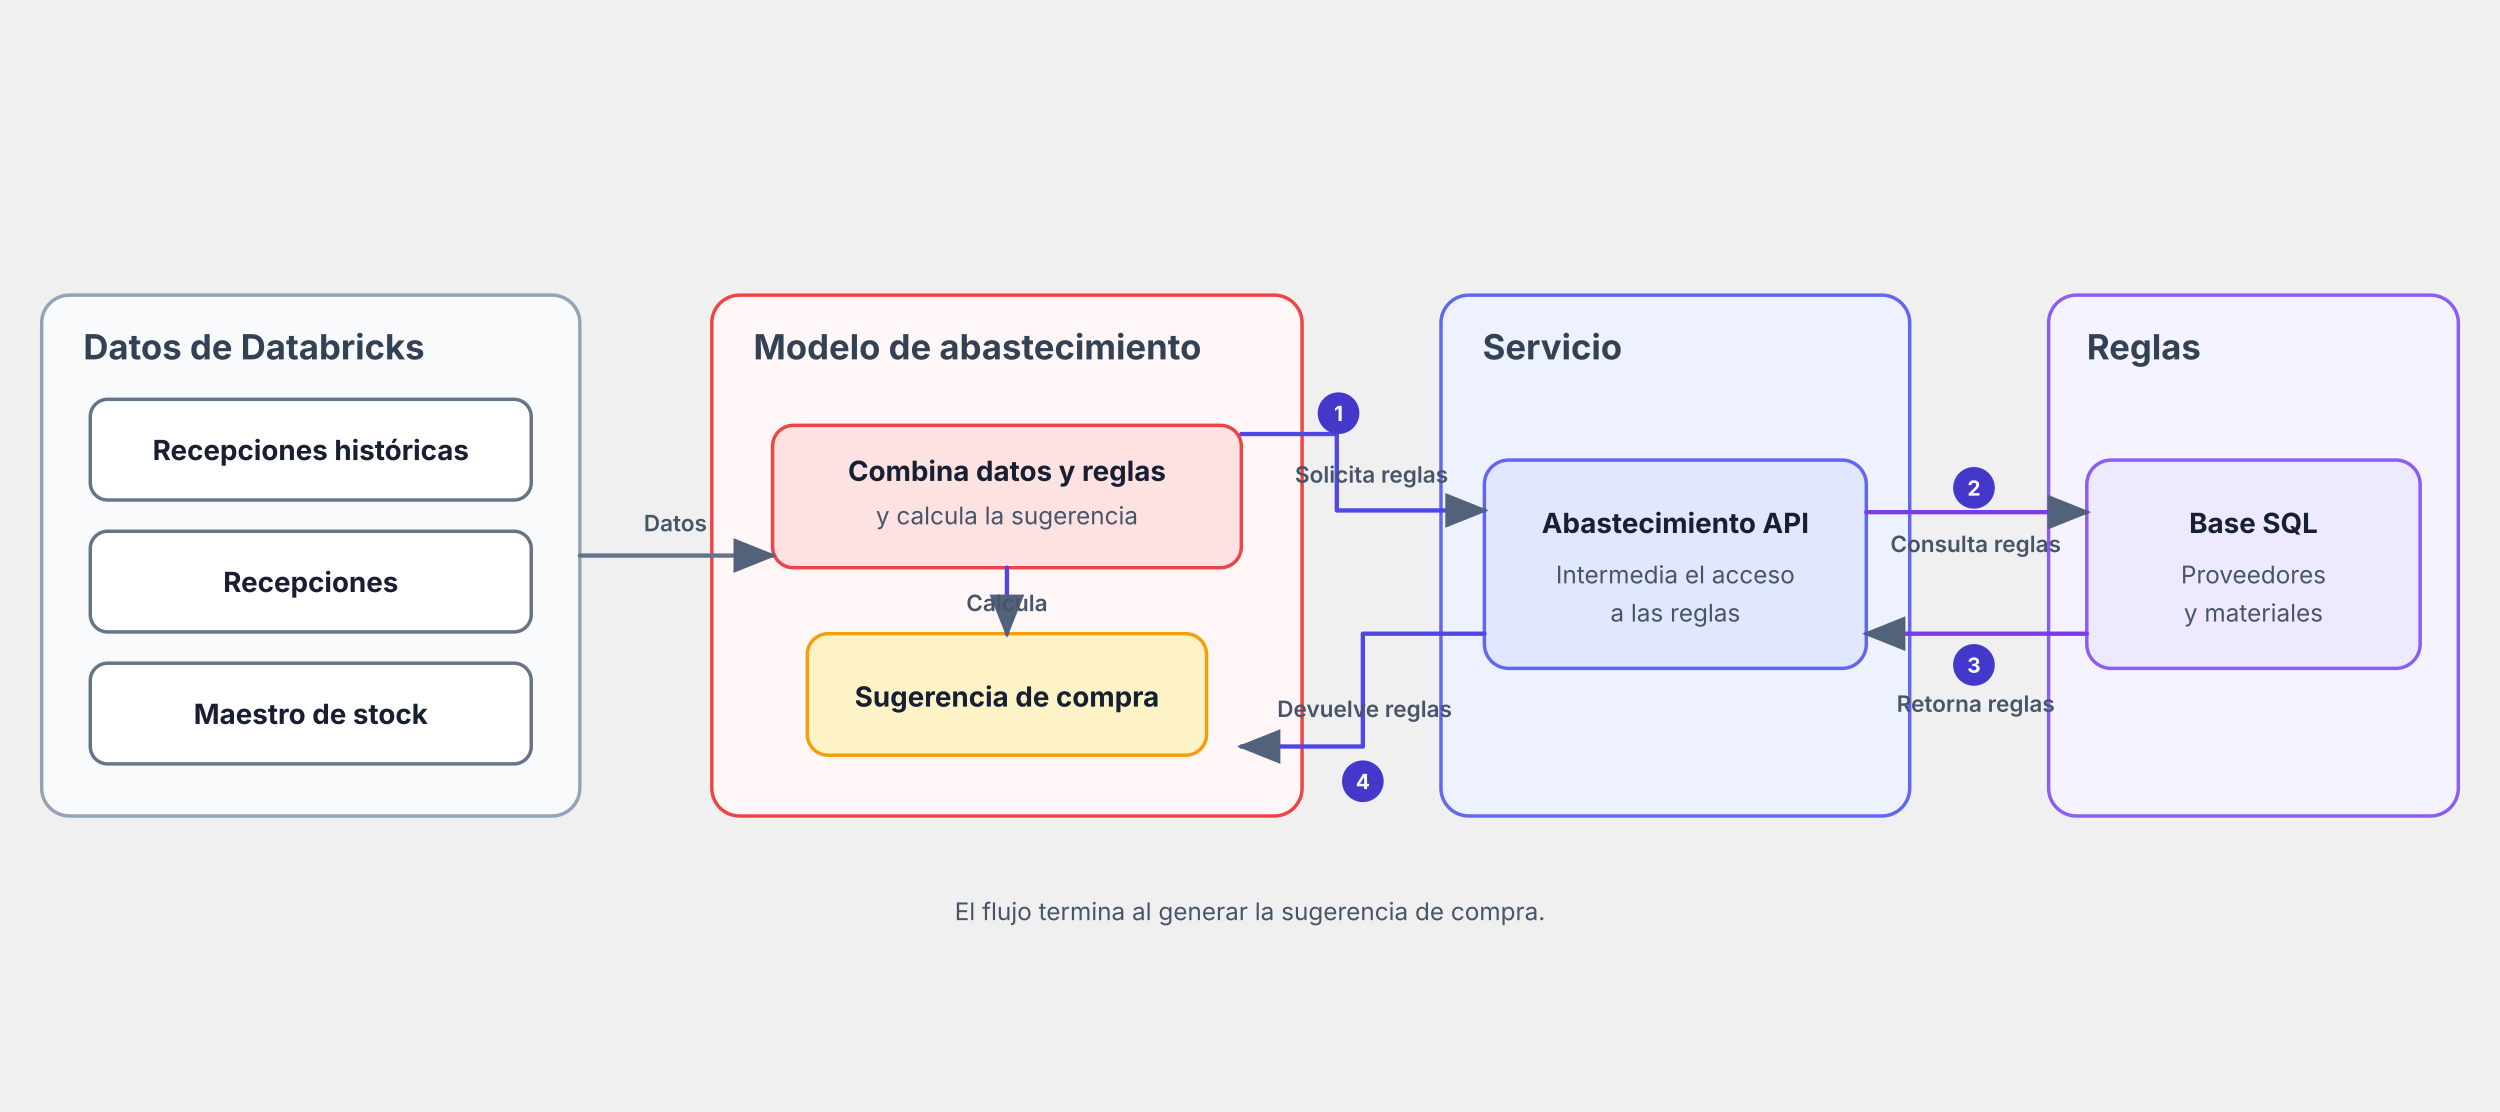
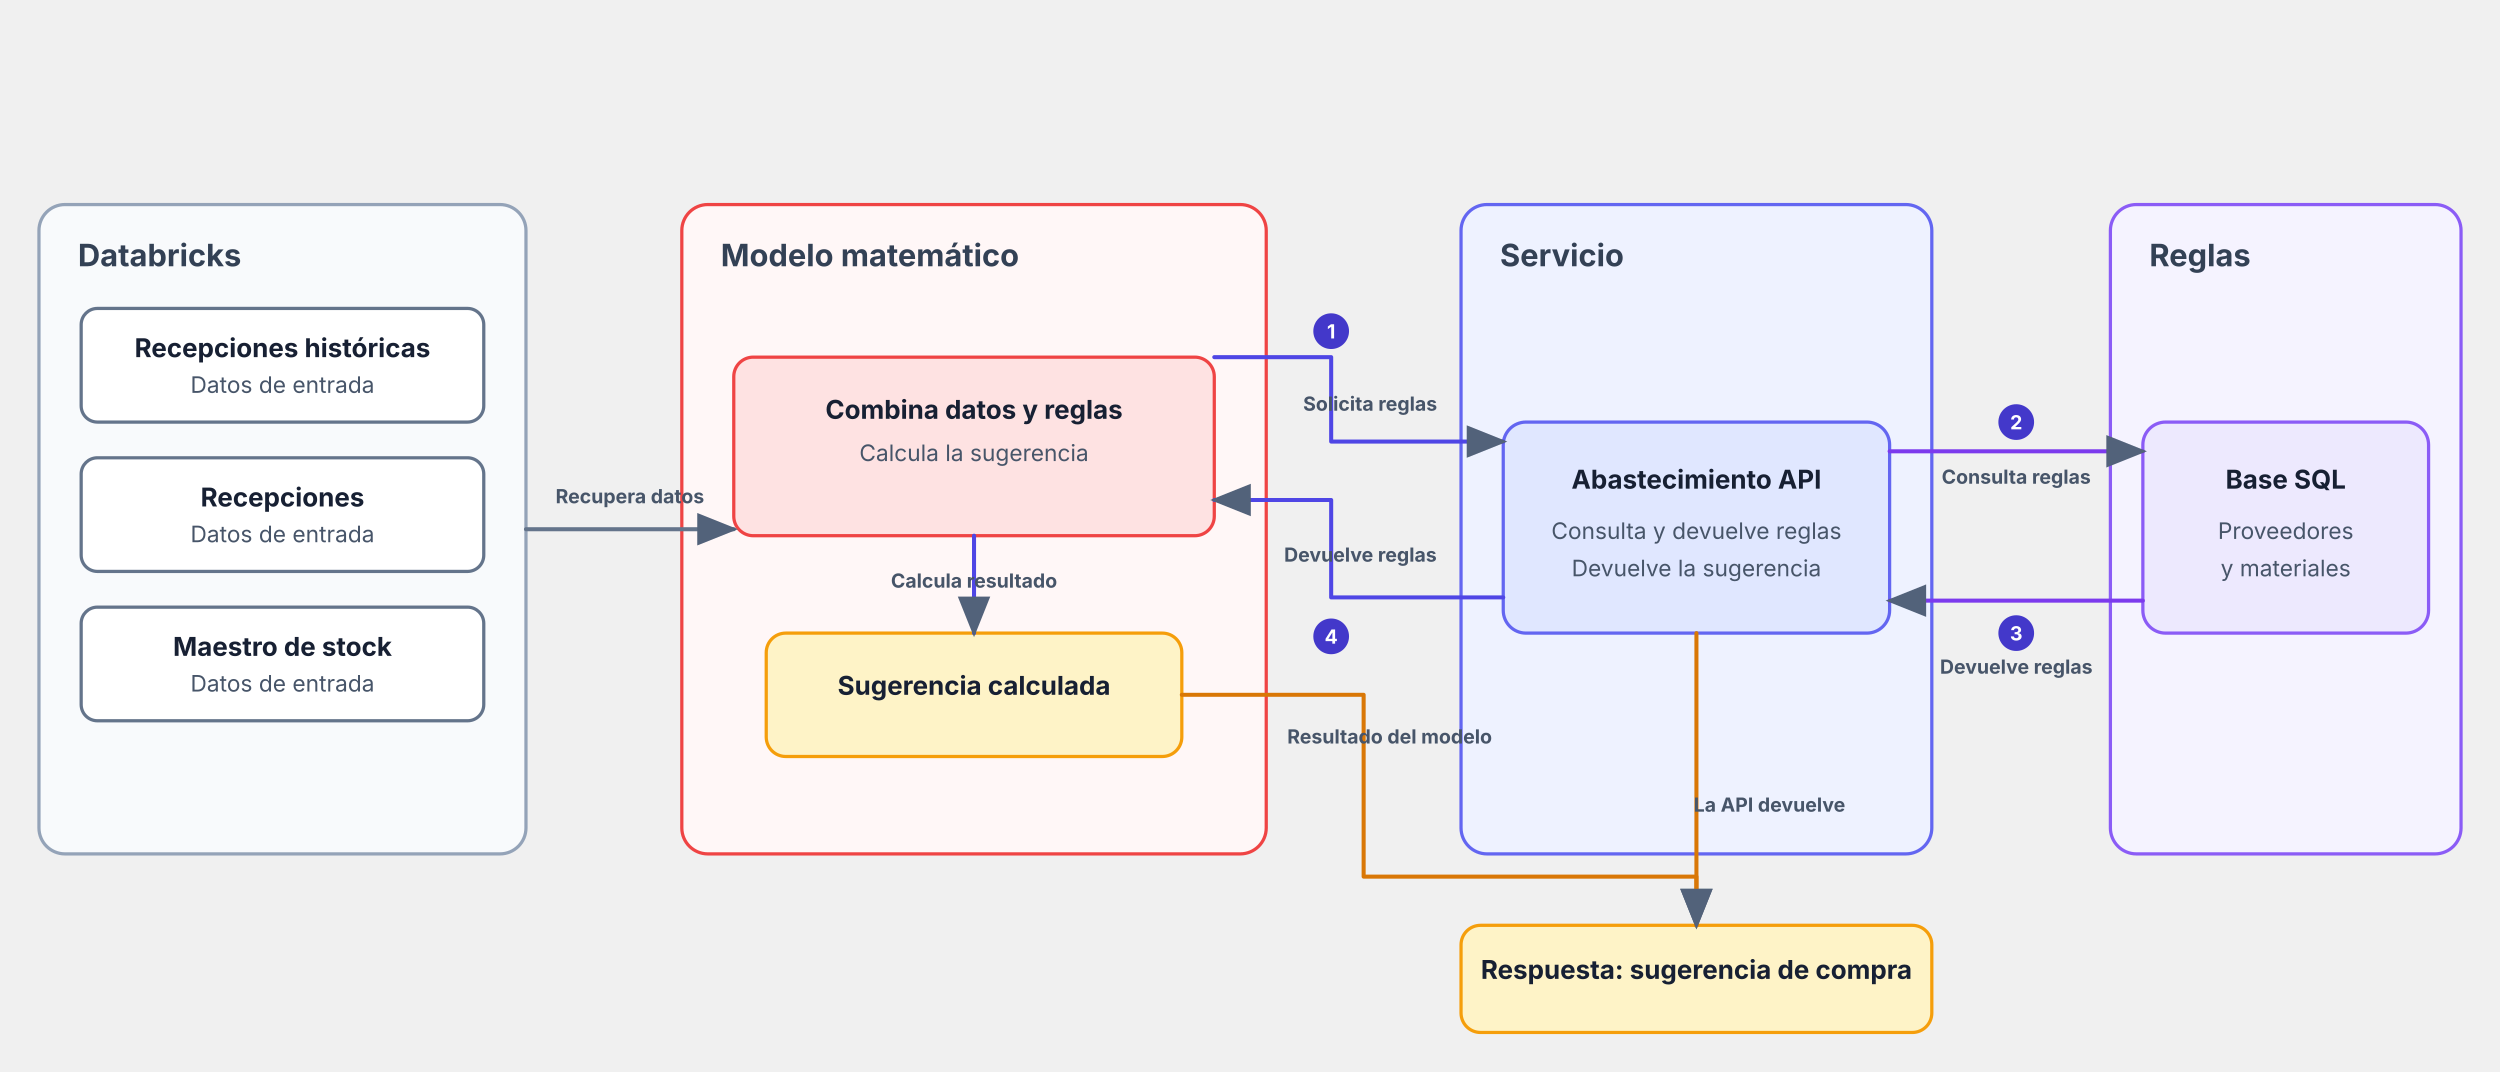
- <svg xmlns="http://www.w3.org/2000/svg" viewBox="0 0 1440 640" role="img" aria-labelledby="title desc">
+ <svg xmlns="http://www.w3.org/2000/svg" viewBox="0 0 1540 660" role="img" aria-labelledby="title desc">
  <defs>
    <marker id="arrow" markerWidth="10" markerHeight="8" refX="9" refY="4" orient="auto">
      <path d="M0 0 L10 4 L0 8 Z" fill="#52627a" />
    </marker>
    <style>
      text { font-family: system-ui, -apple-system, BlinkMacSystemFont, "Segoe UI", sans-serif; fill: #172033; }
      .group { stroke-width: 2; }
      .source-group { fill: #f8fafc; stroke: #94a3b8; }
-       .service-group { fill: #eef2ff; stroke: #6366f1; }
+       .api-group { fill: #eef2ff; stroke: #6366f1; }
      .db-group { fill: #f5f3ff; stroke: #8b5cf6; }
      .model-group { fill: #fff7f7; stroke: #ef4444; }
      .result-group { fill: #fffbeb; stroke: #f59e0b; }
-       .title { font-size: 20px; font-weight: 700; fill: #334155; }
+       .title { font-size: 19px; font-weight: 700; fill: #334155; }
      .node { stroke-width: 2; }
      .source-node { fill: #fff; stroke: #64748b; }
-       .service-node { fill: #e0e7ff; stroke: #6366f1; }
+       .api-node { fill: #e0e7ff; stroke: #6366f1; }
      .db-node { fill: #ede9fe; stroke: #8b5cf6; }
      .model-node { fill: #fee2e2; stroke: #ef4444; }
      .result-node { fill: #fef3c7; stroke: #f59e0b; }
      .label { font-size: 16px; font-weight: 650; text-anchor: middle; }
      .detail { font-size: 14px; fill: #475569; text-anchor: middle; }
      .edge { fill: none; stroke: #52627a; stroke-width: 2.5; marker-end: url(#arrow); stroke-linecap: round; stroke-linejoin: round; }
      .edge-data { stroke: #64748b; }
-       .edge-rules { stroke: #4f46e5; }
-       .edge-sql { stroke: #7c3aed; }
-       .edge-label { font-size: 13px; font-weight: 600; fill: #475569; text-anchor: middle; }
+       .edge-api { stroke: #4f46e5; }
+       .edge-db { stroke: #7c3aed; }
+       .edge-result { stroke: #d97706; }
+       .edge-label { font-size: 12px; font-weight: 650; fill: #475569; text-anchor: middle; }
      .step { fill: #4338ca; }
      .step-text { fill: #fff; font-size: 12px; font-weight: 700; text-anchor: middle; dominant-baseline: middle; }
    </style>
  </defs>
-   <rect class="group source-group" x="24" y="170" width="310" height="300" rx="16" />
-   <text class="title" x="48" y="207">Datos de Databricks</text>
-   <rect class="node source-node" x="52" y="230" width="254" height="58" rx="10" />
-   <text class="label" x="179" y="265">Recepciones históricas</text>
-   <rect class="node source-node" x="52" y="306" width="254" height="58" rx="10" />
-   <text class="label" x="179" y="341">Recepciones</text>
-   <rect class="node source-node" x="52" y="382" width="254" height="58" rx="10" />
-   <text class="label" x="179" y="417">Maestro de stock</text>
-   <rect class="group model-group" x="410" y="170" width="340" height="300" rx="16" />
-   <text class="title" x="434" y="207">Modelo de abastecimiento</text>
-   <rect class="node model-node" x="445" y="245" width="270" height="82" rx="12" />
-   <text class="label" x="580" y="277">Combina datos y reglas</text>
-   <text class="detail" x="580" y="302">y calcula la sugerencia</text>
-   <rect class="node result-node" x="465" y="365" width="230" height="70" rx="12" />
-   <text class="label" x="580" y="407">Sugerencia de compra</text>
-   <rect class="group service-group" x="830" y="170" width="270" height="300" rx="16" />
-   <text class="title" x="854" y="207">Servicio</text>
-   <rect class="node service-node" x="855" y="265" width="220" height="120" rx="14" />
-   <text class="label" x="965" y="307">Abastecimiento API</text>
-   <text class="detail" x="965" y="336">Intermedia el acceso</text>
-   <text class="detail" x="965" y="358">a las reglas</text>
-   <rect class="group db-group" x="1180" y="170" width="236" height="300" rx="16" />
-   <text class="title" x="1202" y="207">Reglas</text>
-   <rect class="node db-node" x="1202" y="265" width="192" height="120" rx="14" />
-   <text class="label" x="1298" y="307">Base SQL</text>
-   <text class="detail" x="1298" y="336">Proveedores</text>
-   <text class="detail" x="1298" y="358">y materiales</text>
-   <path class="edge edge-data" d="M334 320 H445" />
-   <text class="edge-label" x="389" y="306">Datos</text>
-   <path class="edge edge-rules" d="M715 250 H770 V294 H855" />
-   <circle class="step" cx="771" cy="238" r="12" />
-   <text class="step-text" x="771" y="238">1</text>
-   <text class="edge-label" x="790" y="278">Solicita reglas</text>
-   <path class="edge edge-rules" d="M855 365 H785 V430 H715" />
-   <circle class="step" cx="785" cy="450" r="12" />
-   <text class="step-text" x="785" y="450">4</text>
-   <text class="edge-label" x="786" y="413">Devuelve reglas</text>
-   <path class="edge edge-sql" d="M1075 295 H1202" />
-   <circle class="step" cx="1137" cy="281" r="12" />
-   <text class="step-text" x="1137" y="281">2</text>
-   <text class="edge-label" x="1138" y="318">Consulta reglas</text>
-   <path class="edge edge-sql" d="M1202 365 H1075" />
-   <circle class="step" cx="1137" cy="383" r="12" />
-   <text class="step-text" x="1137" y="383">3</text>
-   <text class="edge-label" x="1138" y="410">Retorna reglas</text>
-   <path class="edge edge-rules" d="M580 327 V365" />
-   <text class="edge-label" x="580" y="352">Calcula</text>
-   <text class="detail" x="720" y="530">El flujo termina al generar la sugerencia de compra.</text>
+   <rect class="group source-group" x="24" y="126" width="300" height="400" rx="16" />
+   <text class="title" x="48" y="164">Databricks</text>
+   <rect class="node source-node" x="50" y="190" width="248" height="70" rx="10" />
+   <text class="label" x="174" y="220">Recepciones históricas</text>
+   <text class="detail" x="174" y="242">Datos de entrada</text>
+   <rect class="node source-node" x="50" y="282" width="248" height="70" rx="10" />
+   <text class="label" x="174" y="312">Recepciones</text>
+   <text class="detail" x="174" y="334">Datos de entrada</text>
+   <rect class="node source-node" x="50" y="374" width="248" height="70" rx="10" />
+   <text class="label" x="174" y="404">Maestro de stock</text>
+   <text class="detail" x="174" y="426">Datos de entrada</text>
+   <rect class="group model-group" x="420" y="126" width="360" height="400" rx="16" />
+   <text class="title" x="444" y="164">Modelo matemático</text>
+   <rect class="node model-node" x="452" y="220" width="296" height="110" rx="12" />
+   <text class="label" x="600" y="258">Combina datos y reglas</text>
+   <text class="detail" x="600" y="284">Calcula la sugerencia</text>
+   <rect class="node result-node" x="472" y="390" width="256" height="76" rx="12" />
+   <text class="label" x="600" y="428">Sugerencia calculada</text>
+   <rect class="group api-group" x="900" y="126" width="290" height="400" rx="16" />
+   <text class="title" x="924" y="164">Servicio</text>
+   <rect class="node api-node" x="926" y="260" width="238" height="130" rx="14" />
+   <text class="label" x="1045" y="301">Abastecimiento API</text>
+   <text class="detail" x="1045" y="332">Consulta y devuelve reglas</text>
+   <text class="detail" x="1045" y="355">Devuelve la sugerencia</text>
+   <rect class="group db-group" x="1300" y="126" width="216" height="400" rx="16" />
+   <text class="title" x="1324" y="164">Reglas</text>
+   <rect class="node db-node" x="1320" y="260" width="176" height="130" rx="14" />
+   <text class="label" x="1408" y="301">Base SQL</text>
+   <text class="detail" x="1408" y="332">Proveedores</text>
+   <text class="detail" x="1408" y="355">y materiales</text>
+   <rect class="node result-node" x="900" y="570" width="290" height="66" rx="12" />
+   <text class="label" x="1045" y="603">Respuesta: sugerencia de compra</text>
+   <path class="edge edge-data" d="M324 326 H452" />
+   <text class="edge-label" x="388" y="310">Recupera datos</text>
+   <path class="edge edge-api" d="M748 220 H820 V272 H926" />
+   <circle class="step" cx="820" cy="204" r="11" />
+   <text class="step-text" x="820" y="204">1</text>
+   <text class="edge-label" x="844" y="253">Solicita reglas</text>
+   <path class="edge edge-api" d="M926 368 H820 V308 H748" />
+   <circle class="step" cx="820" cy="392" r="11" />
+   <text class="step-text" x="820" y="392">4</text>
+   <text class="edge-label" x="838" y="346">Devuelve reglas</text>
+   <path class="edge edge-db" d="M1164 278 H1320" />
+   <circle class="step" cx="1242" cy="260" r="11" />
+   <text class="step-text" x="1242" y="260">2</text>
+   <text class="edge-label" x="1242" y="298">Consulta reglas</text>
+   <path class="edge edge-db" d="M1320 370 H1164" />
+   <circle class="step" cx="1242" cy="390" r="11" />
+   <text class="step-text" x="1242" y="390">3</text>
+   <text class="edge-label" x="1242" y="415">Devuelve reglas</text>
+   <path class="edge edge-api" d="M600 330 V390" />
+   <text class="edge-label" x="600" y="362">Calcula resultado</text>
+   <path class="edge edge-result" d="M728 428 H840 V540 H1045 V570" />
+   <text class="edge-label" x="856" y="458">Resultado del modelo</text>
+   <path class="edge edge-result" d="M1045 390 V570" />
+   <text class="edge-label" x="1090" y="500">La API devuelve</text>
</svg>
